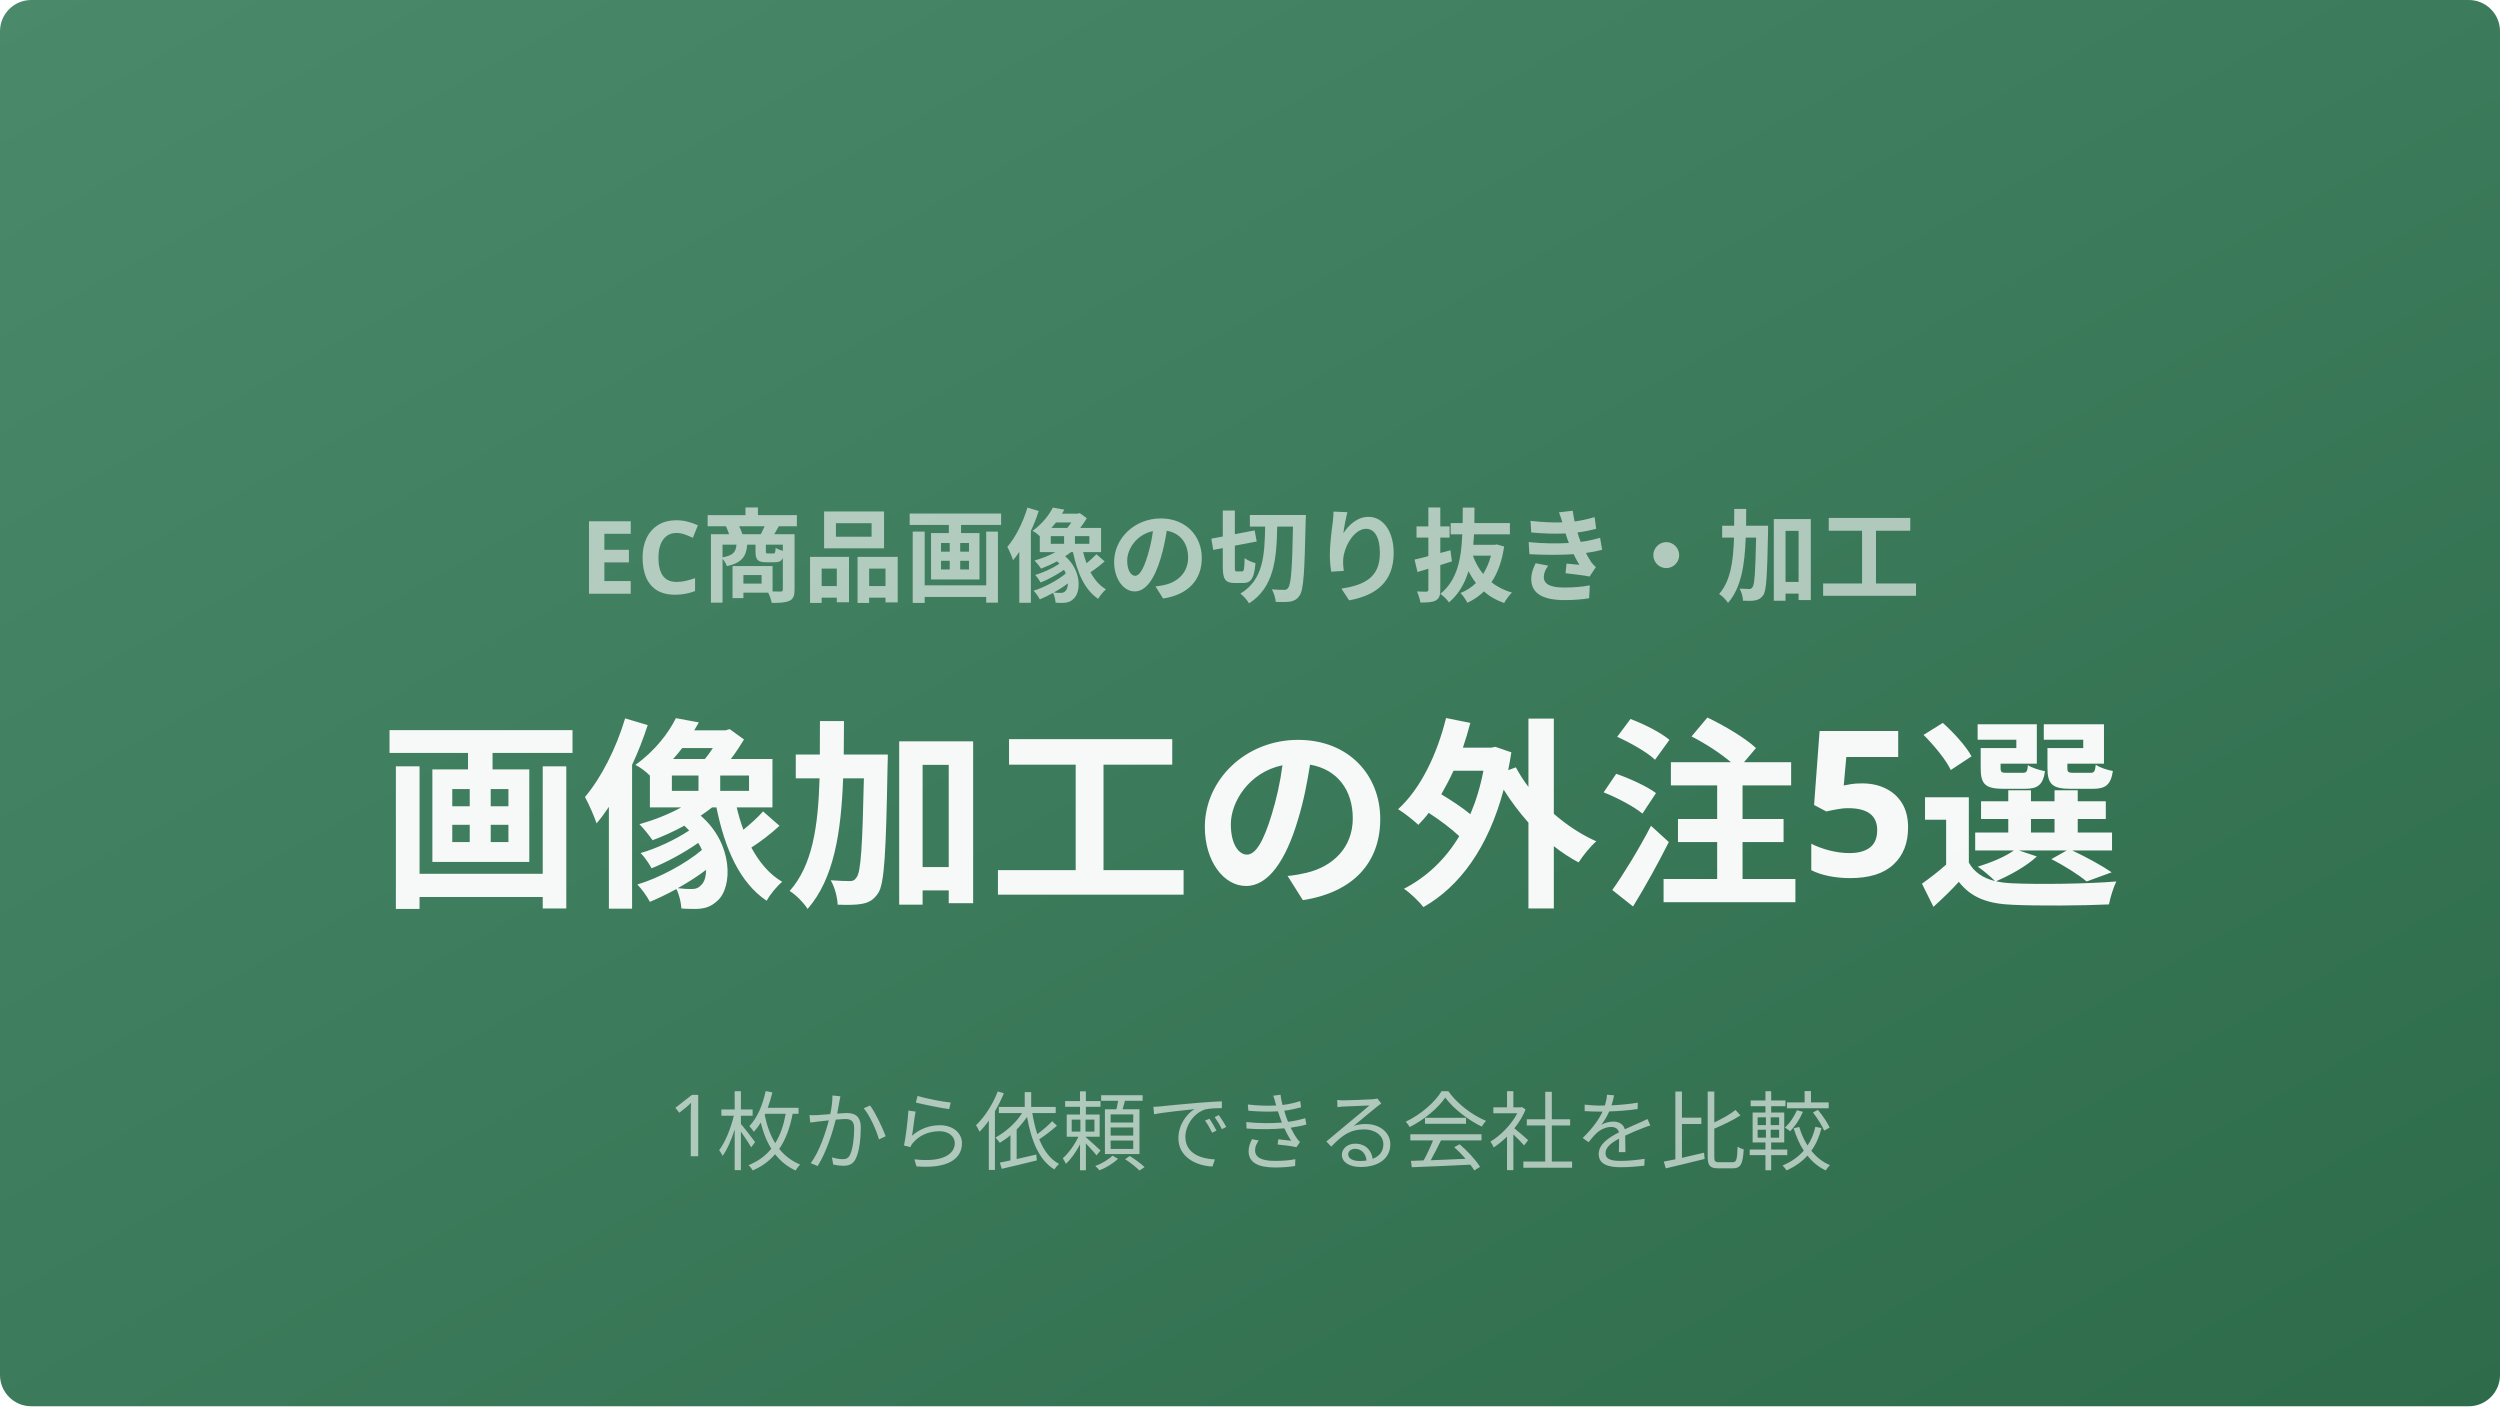
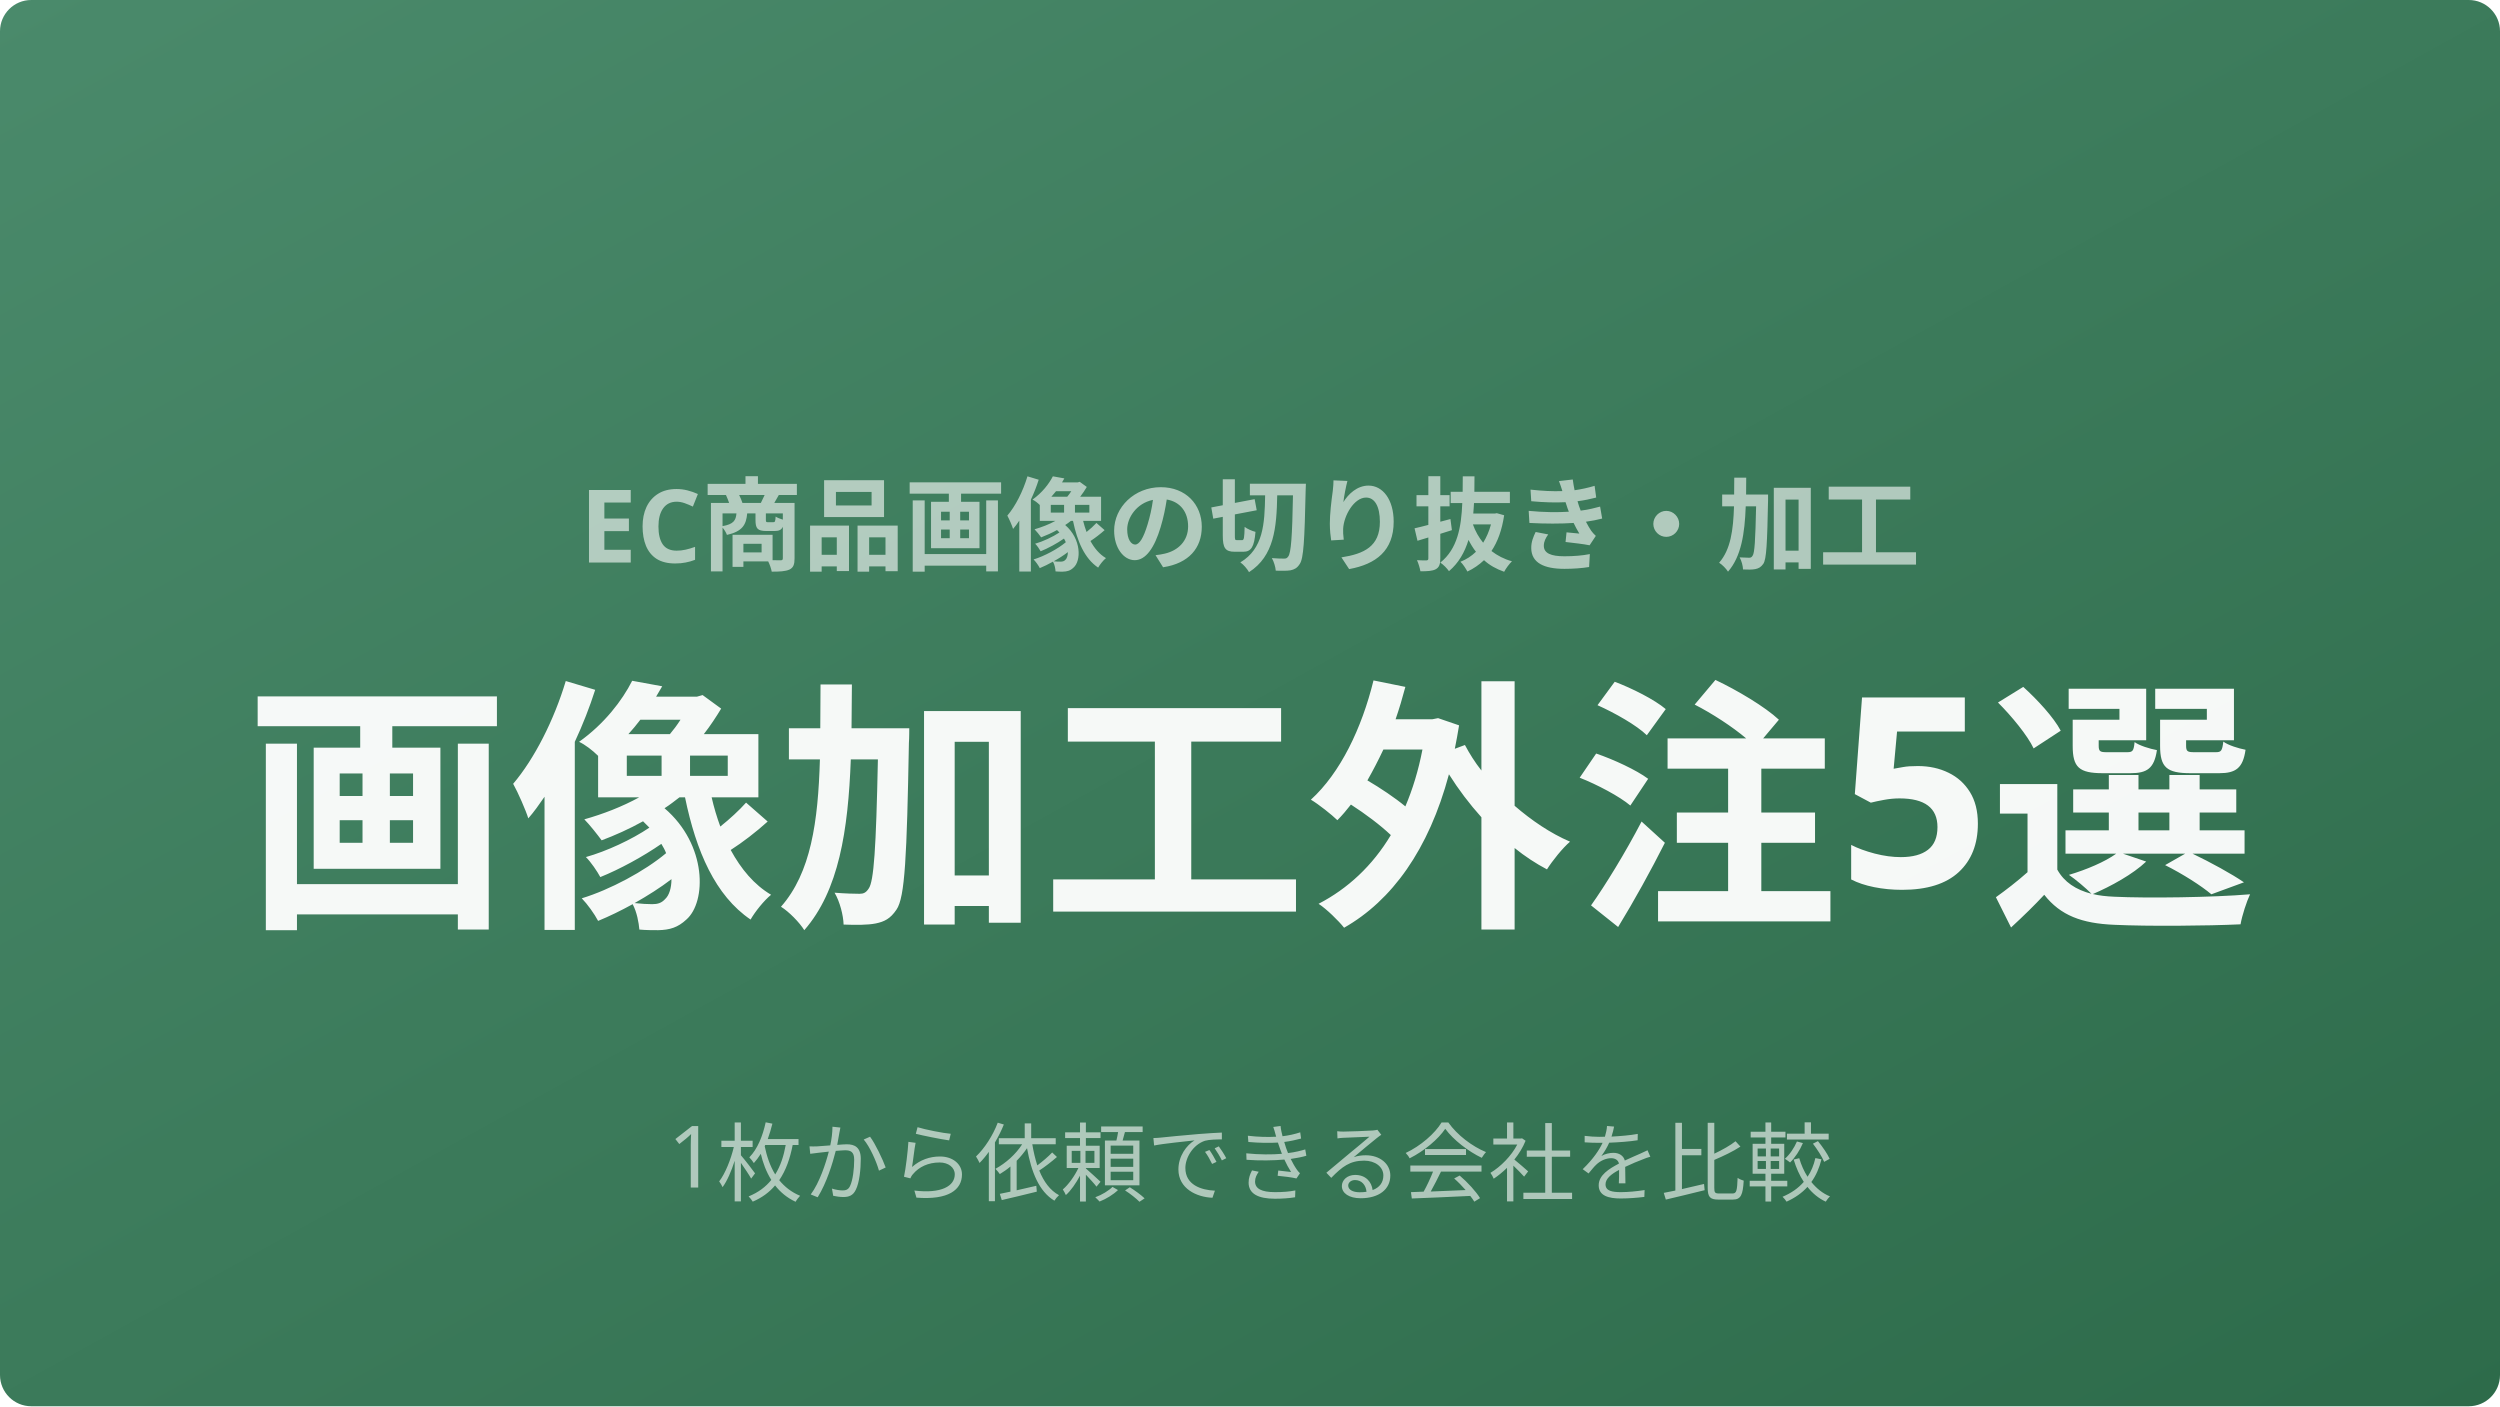
<svg xmlns="http://www.w3.org/2000/svg" viewBox="0 0 320 180" width="320" height="180">
  <defs>
    <linearGradient id="g" x1="0%" y1="0%" x2="100%" y2="100%">
      <stop offset="0%" stop-color="#4a8a6b" />
      <stop offset="100%" stop-color="#2d6b4a" />
    </linearGradient>
  </defs>
  <rect width="320" height="180" fill="url(#g)" rx="4" />
-   <text x="160" y="76" text-anchor="middle" fill="rgba(255,255,255,0.6)" font-family="sans-serif" font-size="13" font-weight="600">EC商品画像の切り抜き・加工</text>
-   <text x="160" y="114" text-anchor="middle" fill="rgba(255,255,255,0.95)" font-family="sans-serif" font-size="26" font-weight="700">画像加工の外注5選</text>
-   <text x="160" y="148" text-anchor="middle" fill="rgba(255,255,255,0.6)" font-family="sans-serif" font-size="11">1枚から依頼できる会社を比較</text>
+   <text x="160" y="72" text-anchor="middle" fill="rgba(255,255,255,0.6)" font-family="sans-serif" font-size="13" font-weight="600">EC商品画像の切り抜き・加工</text>
+   <text x="160" y="116" text-anchor="middle" fill="rgba(255,255,255,0.95)" font-family="sans-serif" font-size="34" font-weight="700">画像加工外注5選</text>
+   <text x="160" y="152" text-anchor="middle" fill="rgba(255,255,255,0.6)" font-family="sans-serif" font-size="11">1枚から依頼できる会社を比較</text>
</svg>
